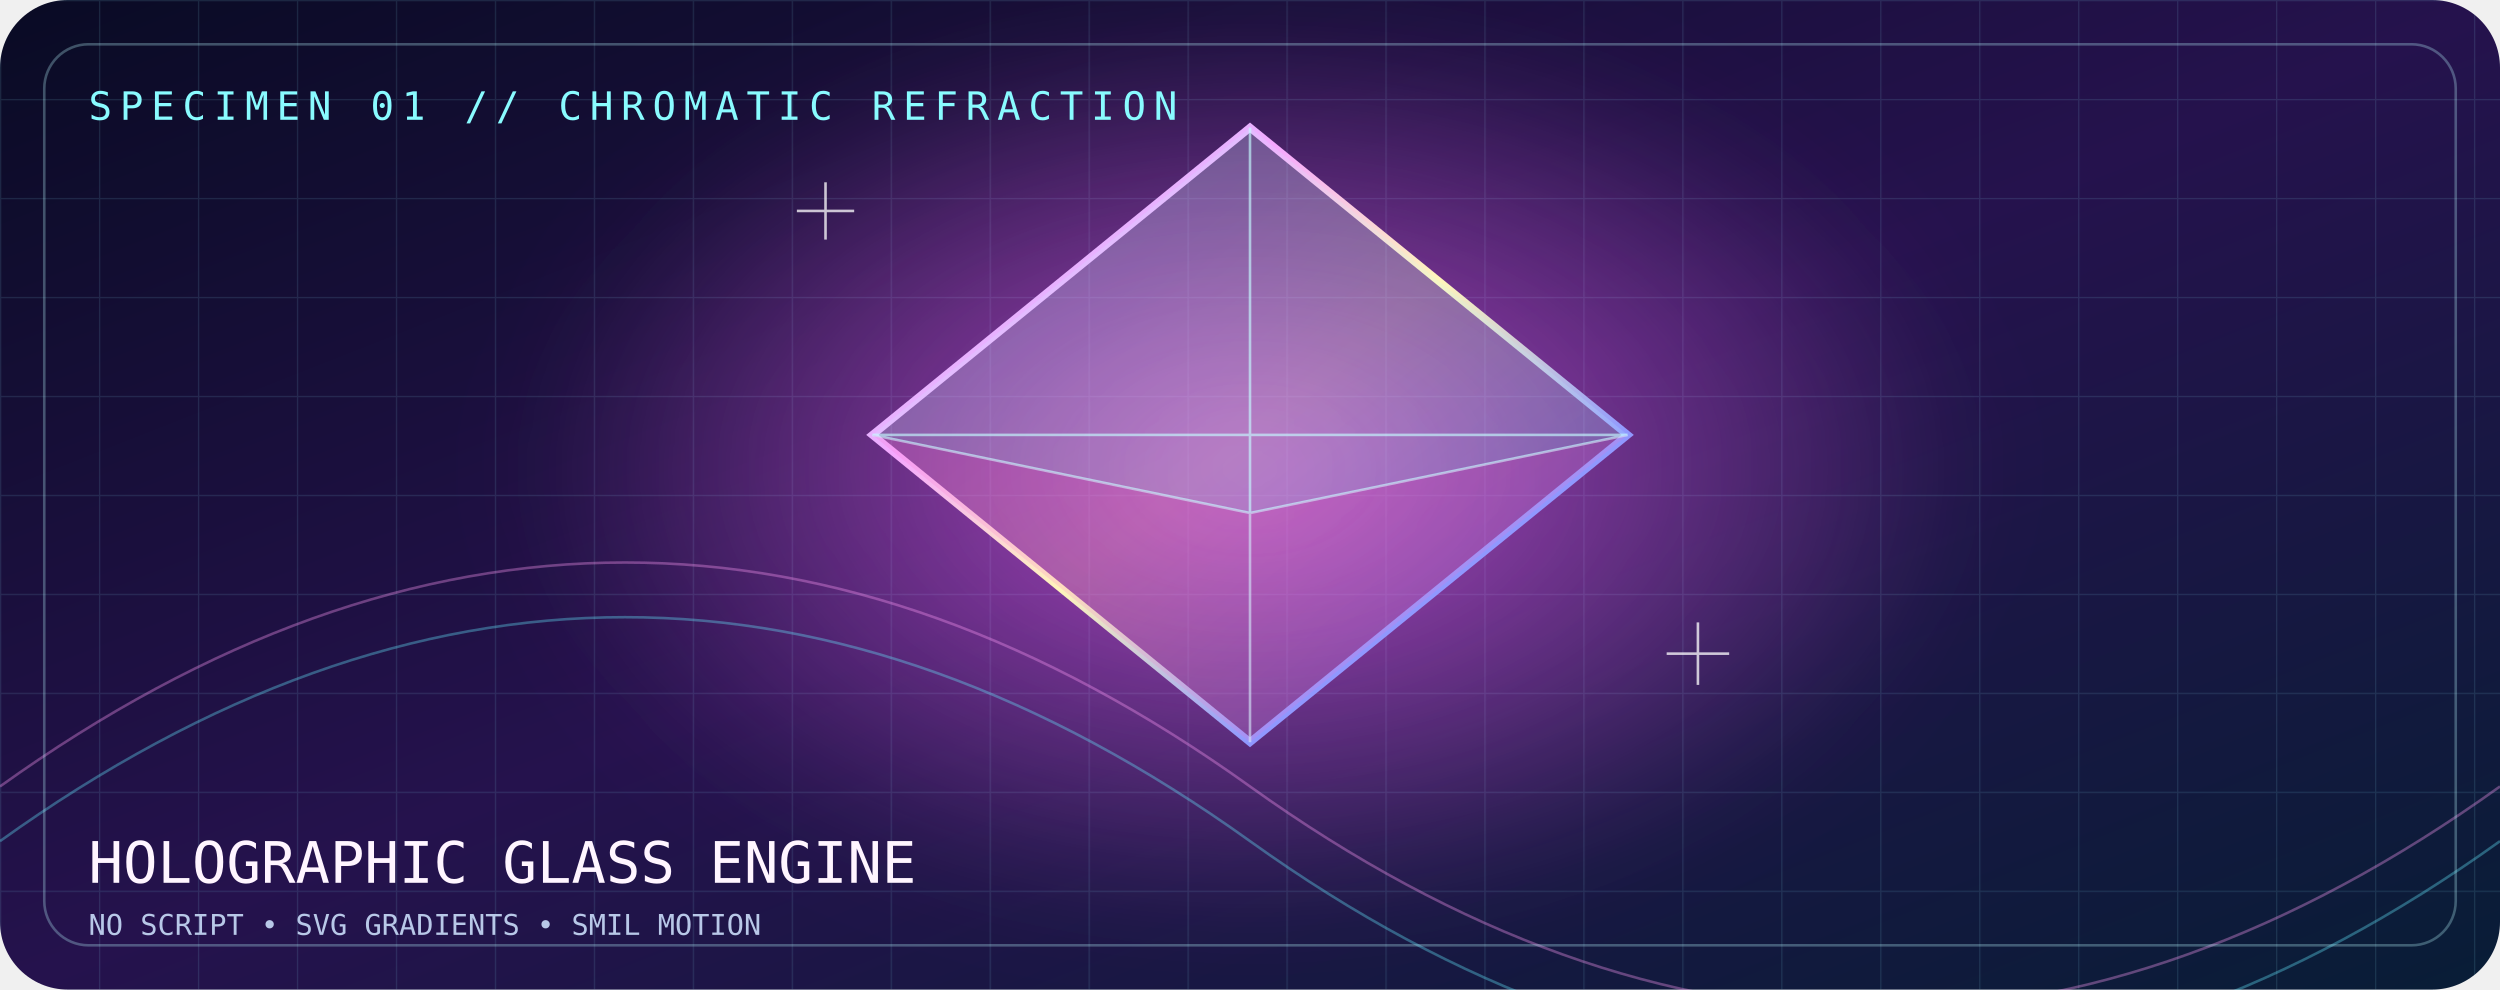
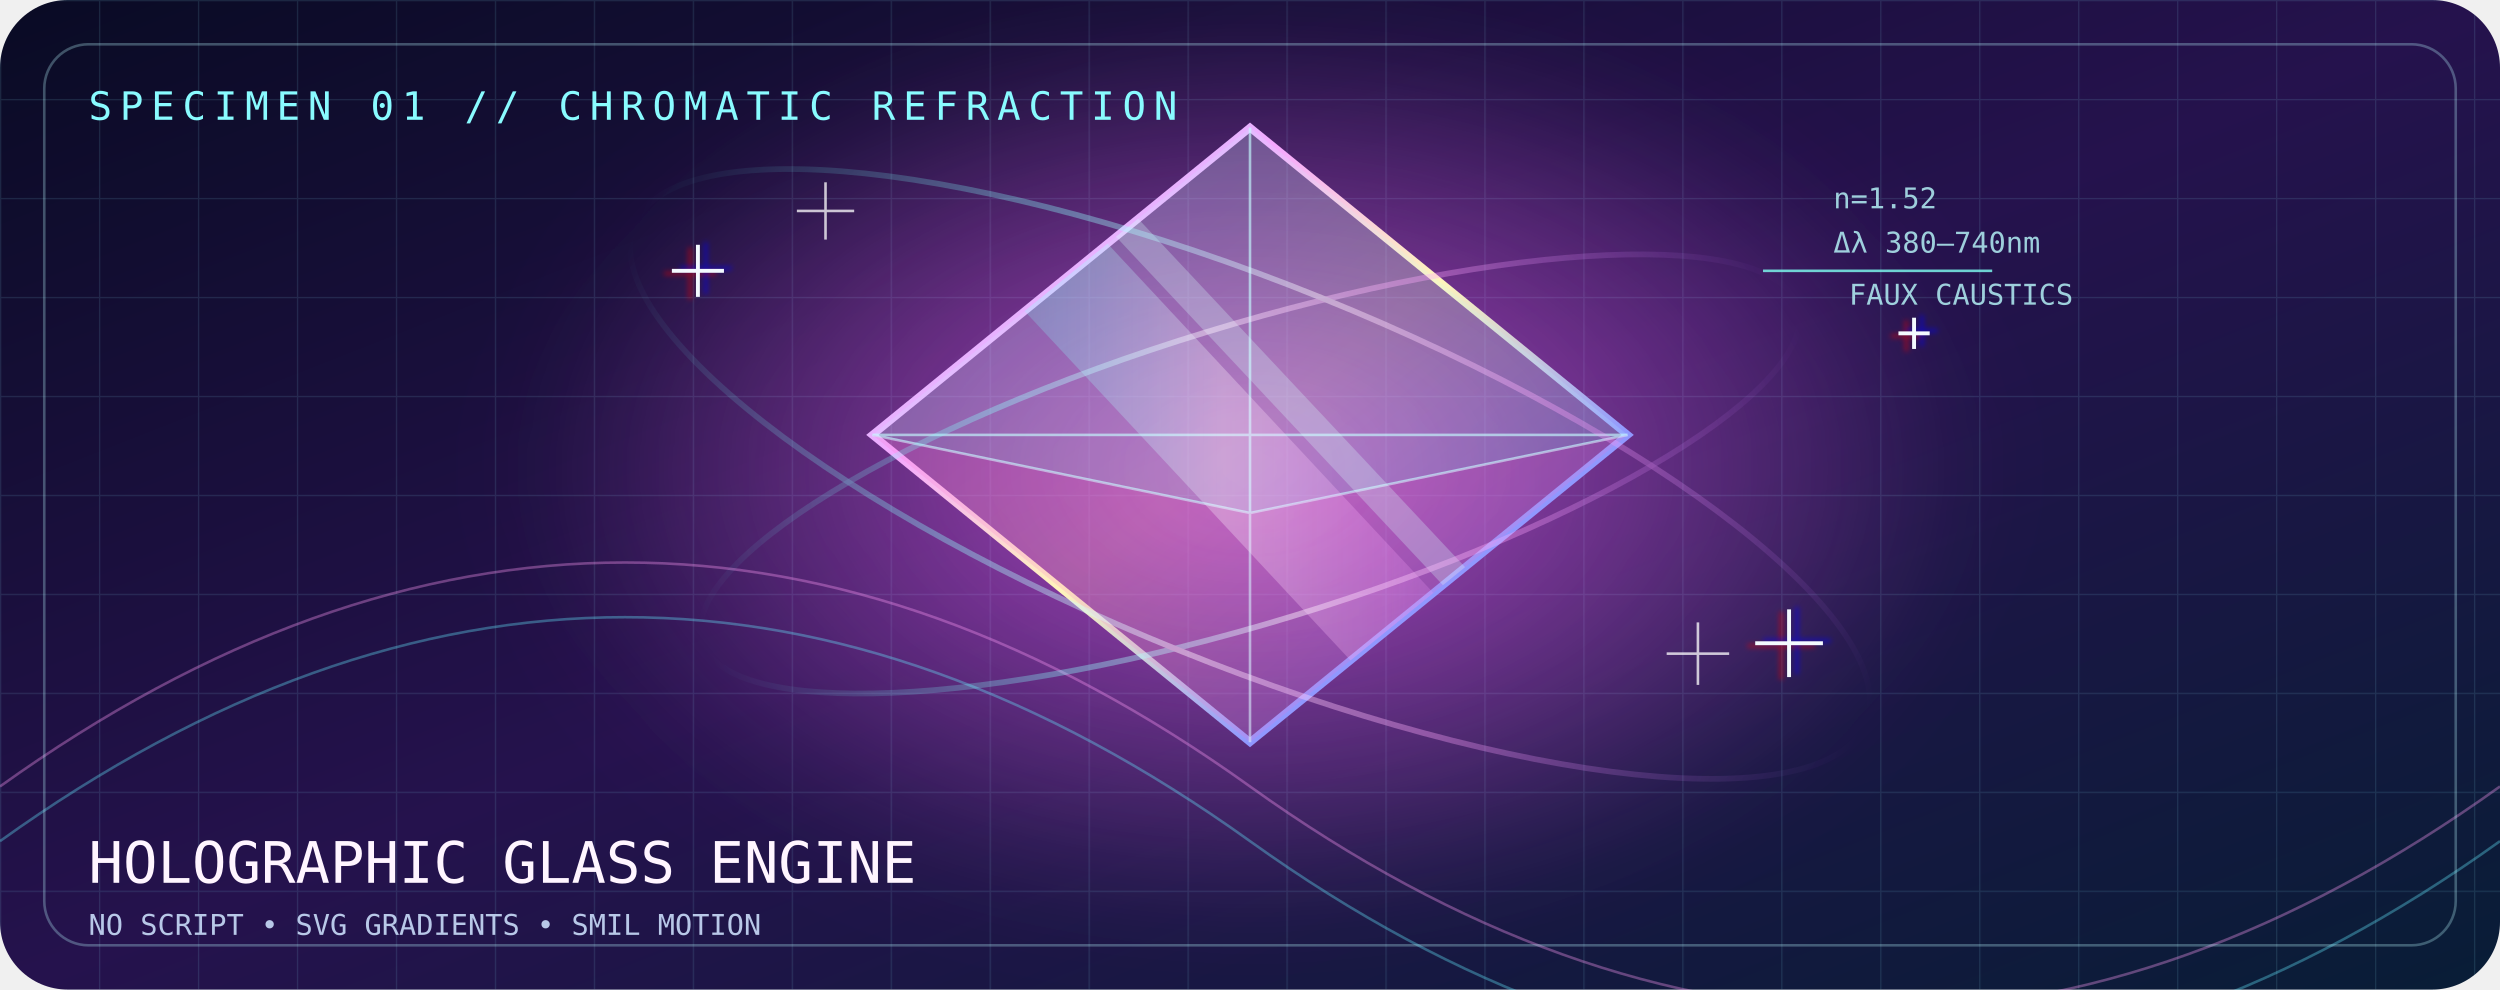
<svg xmlns="http://www.w3.org/2000/svg" width="960" height="380" viewBox="0 0 960 380" role="img" aria-label="Animated holographic prism with drifting iridescent light">
  <defs>
    <linearGradient id="night" x2="1" y2="1">
      <stop stop-color="#090b24" />
      <stop offset=".5" stop-color="#25124d" />
      <stop offset="1" stop-color="#081d36" />
    </linearGradient>
    <linearGradient id="prism" x1="0" y1="0" x2="1" y2="1">
      <stop stop-color="#89fcff" />
      <stop offset=".28" stop-color="#f5a7ff" />
      <stop offset=".5" stop-color="#fff5bb" />
      <stop offset=".75" stop-color="#8f98ff" />
      <stop offset="1" stop-color="#ff5cad" />
    </linearGradient>
    <radialGradient id="glow">
      <stop stop-color="#f567ff" stop-opacity=".7" />
      <stop offset="1" stop-color="#f567ff" stop-opacity="0" />
    </radialGradient>
    <pattern id="grid" width="38" height="38" patternUnits="userSpaceOnUse">
      <path d="M38 0H0V38" stroke="#90ebff" stroke-opacity=".12" fill="none" />
    </pattern>
    <filter id="blur">
      <feGaussianBlur stdDeviation="21" />
    </filter>
  </defs>
  <rect width="960" height="380" rx="26" fill="url(#night)" />
  <rect width="960" height="380" rx="26" fill="url(#grid)" />
  <ellipse cx="480" cy="180" rx="280" ry="175" fill="url(#glow)" filter="url(#blur)">
    <animate attributeName="opacity" values=".5;1;.5" dur="7s" repeatCount="indefinite" />
  </ellipse>
  <g opacity=".35" stroke="#ff9af5" fill="none">
    <path d="M0 302 Q240 130 480 302 T960 302">
      <animate attributeName="d" dur="10s" repeatCount="indefinite" values="M0 302 Q240 130 480 302 T960 302;M0 302 Q240 335 480 170 T960 302;M0 302 Q240 130 480 302 T960 302" />
    </path>
    <path d="M0 323 Q240 151 480 323 T960 323" stroke="#65eaff" />
  </g>
  <g transform="translate(480 167)">
    <animateTransform attributeName="transform" type="translate" values="480 158;480 175;480 158" dur="6s" repeatCount="indefinite" additive="replace" />
    <path d="M0 -118 145 0 0 118 -145 0Z" fill="url(#prism)" fill-opacity=".18" stroke="url(#prism)" stroke-width="3" />
    <path d="M0 -118V118M-145 0H145M0 -118 0 30 145 0M0 30-145 0" stroke="#c7faff" stroke-opacity=".65" fill="none" />
    <path d="M0 -118 145 0 0 30 -145 0Z" fill="#bafcff" opacity=".15" />
    <path d="M0 30 145 0 0 118 -145 0Z" fill="#ff67ca" opacity=".18" />
    <g stroke="#fff" opacity=".75">
      <path d="M-174 -86h22m-11 -11v22M160 84h24m-12 -12v24" />
    </g>
    <animate attributeName="opacity" values=".78;1;.78" dur="4s" repeatCount="indefinite" />
  </g>
  <text x="34" y="46" font-family="monospace" font-size="15" letter-spacing="3" fill="#89fbff">SPECIMEN 01 // CHROMATIC REFRACTION</text>
  <text x="34" y="339" font-family="monospace" font-size="22" fill="#fff5ff">HOLOGRAPHIC GLASS ENGINE</text>
  <text x="34" y="359" font-family="monospace" font-size="11" fill="#b8c8e8">NO SCRIPT • SVG GRADIENTS • SMIL MOTION</text>
  <rect x="17" y="17" width="926" height="346" rx="17" fill="none" stroke="#b8f8ff" stroke-opacity=".3" />
+   <defs>
+     <filter id="chromatic" x="-35%" y="-35%" width="170%" height="170%" color-interpolation-filters="sRGB">
+       <feGaussianBlur in="SourceGraphic" stdDeviation="1.1" result="soft" />
+       <feOffset in="soft" dx="-3" dy="1" result="red" />
+       <feOffset in="soft" dx="3" dy="-1" result="blue" />
+       <feColorMatrix in="red" type="matrix" values="1 0 0 0 0  0 0 0 0 0  0 0 0 0 0  0 0 0 .46 0" result="r" />
+       <feColorMatrix in="blue" type="matrix" values="0 0 0 0 0  0 0 0 0 0  0 0 1 0 0  0 0 0 .5 0" result="b" />
+       <feMerge>
+         <feMergeNode in="r" />
+         <feMergeNode in="b" />
+         <feMergeNode in="SourceGraphic" />
+       </feMerge>
+     </filter>
+     <linearGradient id="spectral" x1="0" y1="0" x2="1" y2="0">
+       <stop stop-color="#63fff7" stop-opacity="0" />
+       <stop offset=".3" stop-color="#8cffff" stop-opacity=".8" />
+       <stop offset=".5" stop-color="#fff4ff" />
+       <stop offset=".7" stop-color="#ffa5fc" stop-opacity=".8" />
+       <stop offset="1" stop-color="#bd70ff" stop-opacity="0" />
+     </linearGradient>
+     <clipPath id="inside">
+       <path d="M480 49L625 167 480 285 335 167Z" />
+     </clipPath>
+   </defs>
+   <g clip-path="url(#inside)" opacity=".57">
+     <g>
+       <animateTransform attributeName="transform" type="translate" values="-190 0;190 0;-190 0" dur="12s" repeatCount="indefinite" />
+       <path d="M310 30L366 30 630 313 574 313Z" fill="url(#spectral)" opacity=".54" />
+       <path d="M362 20L377 20 651 312 636 312Z" fill="#d8ffff" opacity=".48" />
+     </g>
+   </g>
+   <g fill="none" stroke="url(#spectral)" stroke-width="2.2" opacity=".45">
+     <ellipse cx="480" cy="182" rx="220" ry="57" transform="rotate(-17 480 182)">
+       <animate attributeName="rx" values="190;250;190" dur="9s" repeatCount="indefinite" />
+     </ellipse>
+     <ellipse cx="480" cy="182" rx="255" ry="73" transform="rotate(22 480 182)" />
+   </g>
+   <g fill="#f4faff" filter="url(#chromatic)">
+     <path d="M268 94v20m-10-10h20M687 234v26m-13-13h26M735 122v12m-6-6h12" stroke="#f3faff" stroke-width="1.5">
+       <animate attributeName="opacity" values=".18;1;.18" dur="4.5s" repeatCount="indefinite" />
+     </path>
+   </g>
+   <g font-family="monospace" font-size="11" fill="#b8f9fb" opacity=".82">
+     <text x="704" y="80">n=1.52</text>
+     <text x="704" y="97">Δλ 380–740nm</text>
+     <path d="M677 104h88" stroke="#7efbef" />
+     <text x="710" y="117">FAUX CAUSTICS</text>
+   </g>
</svg>
